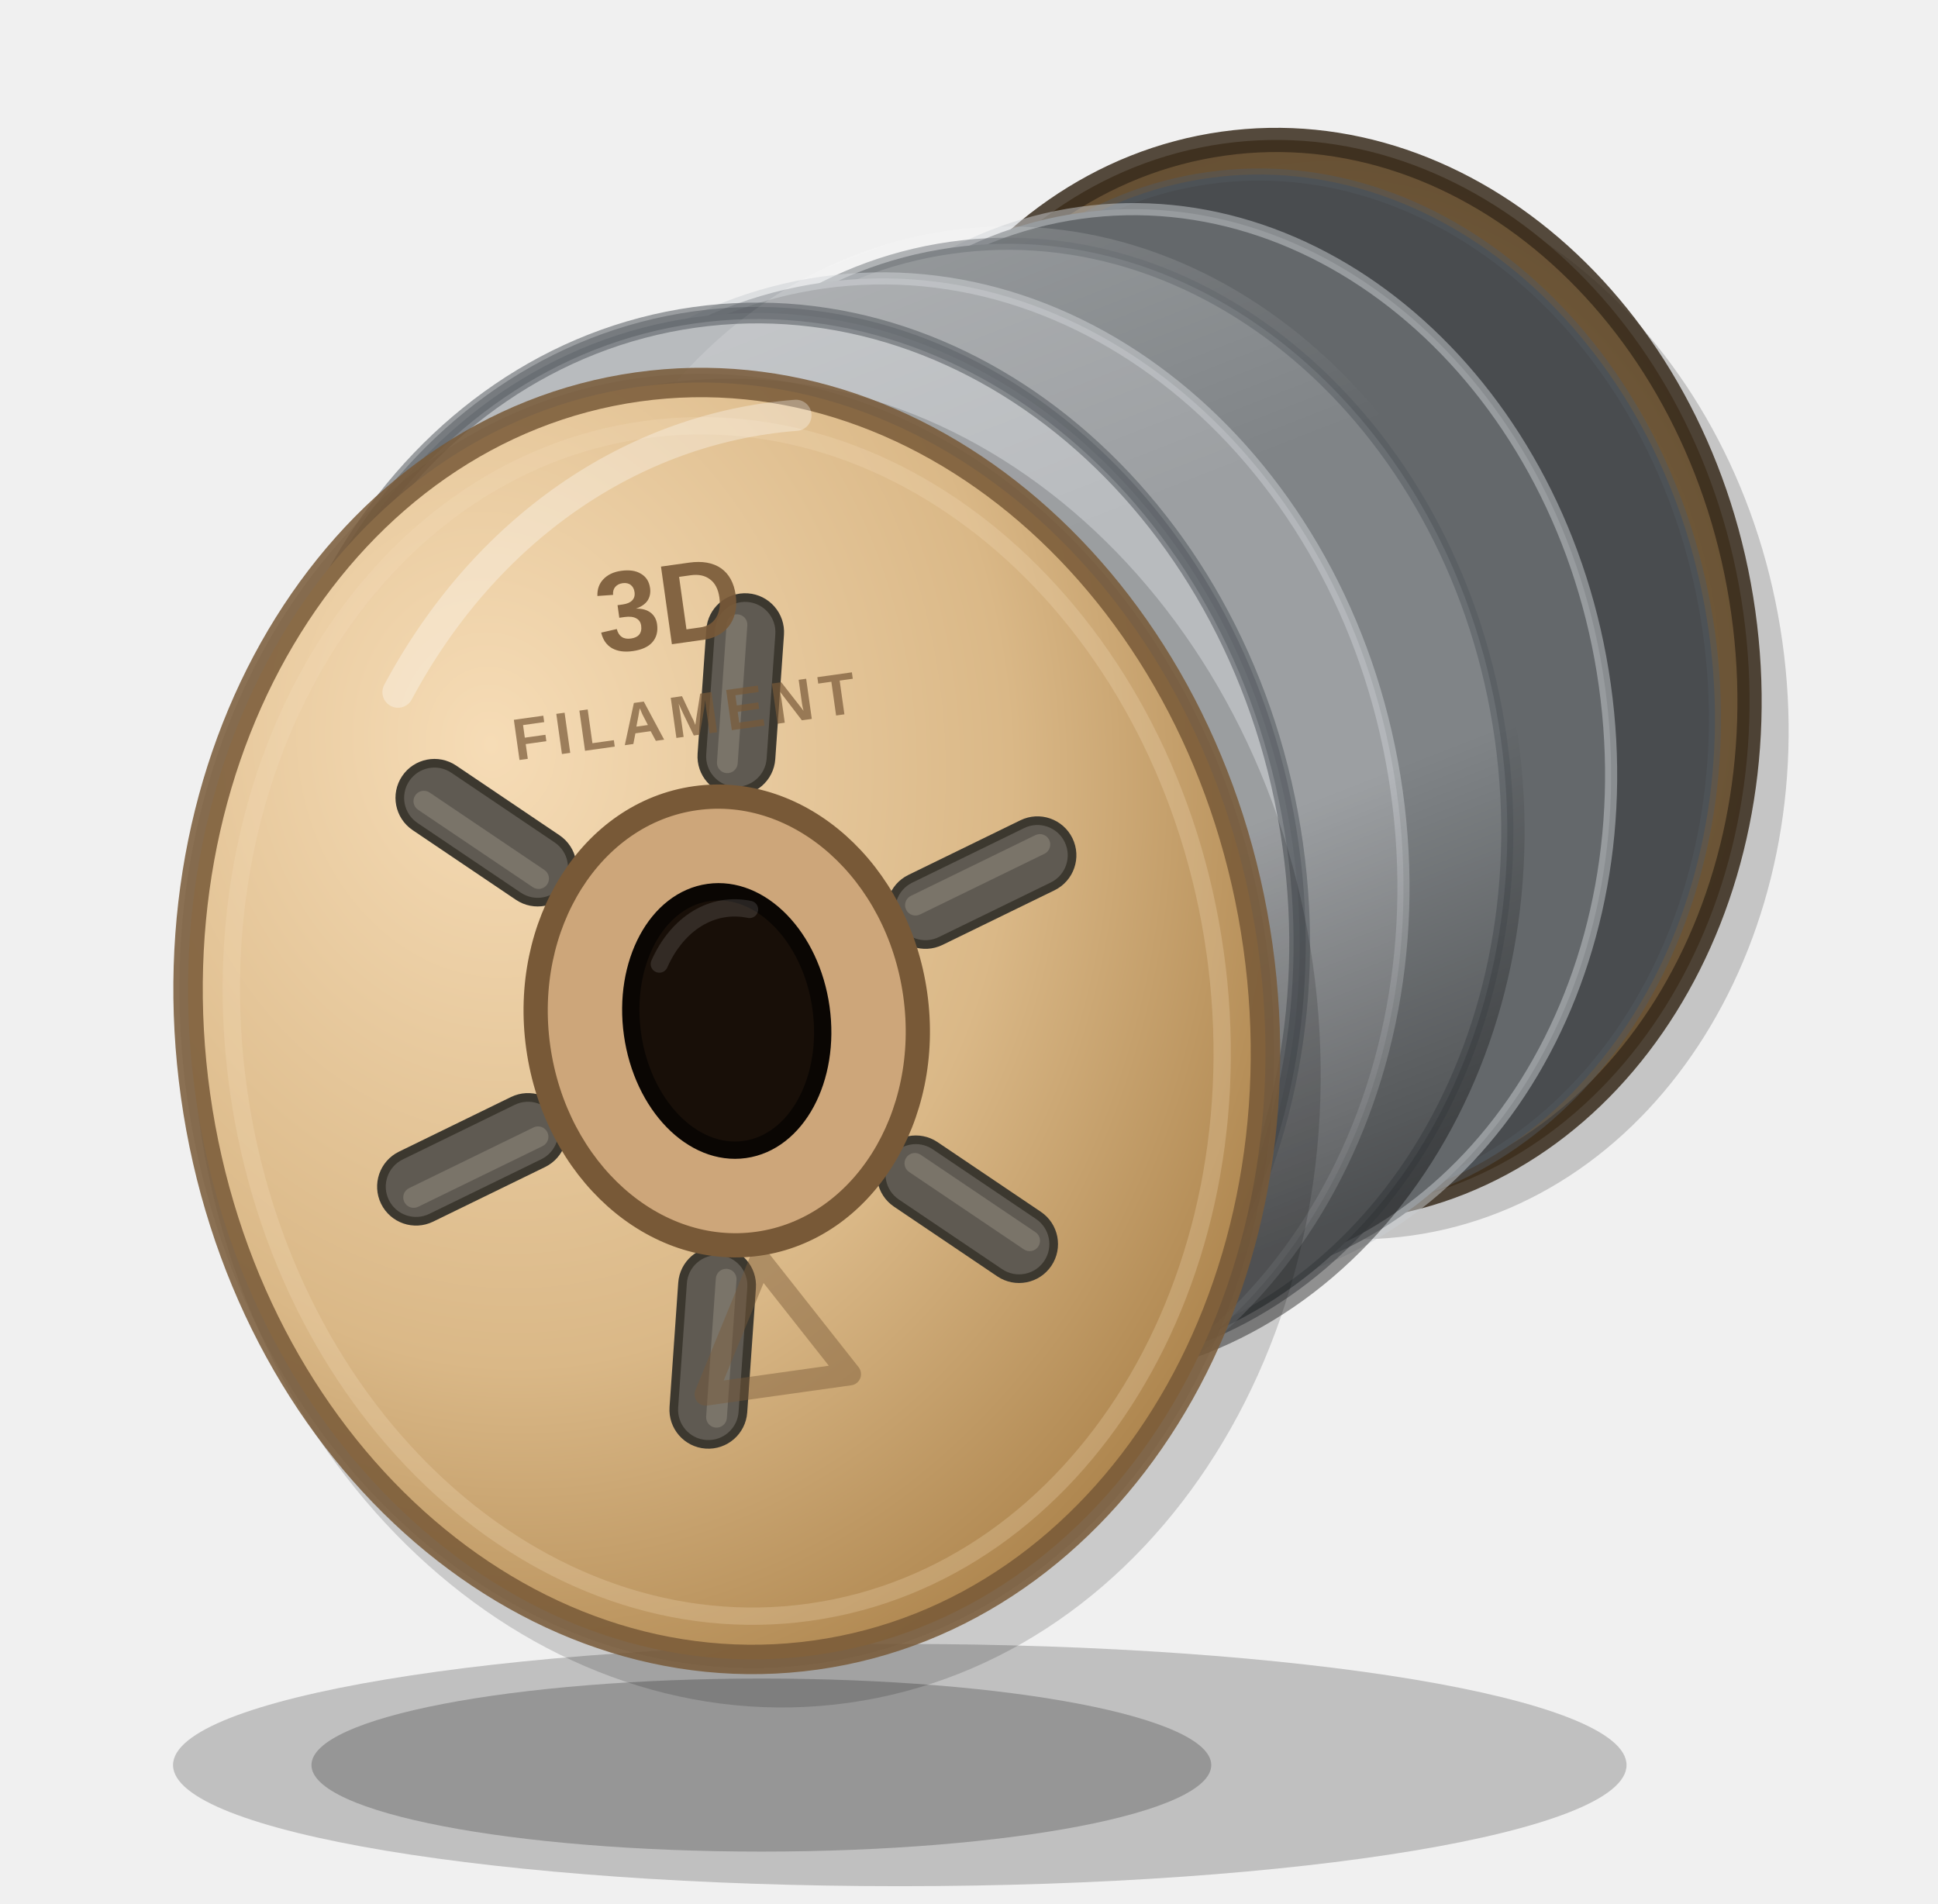
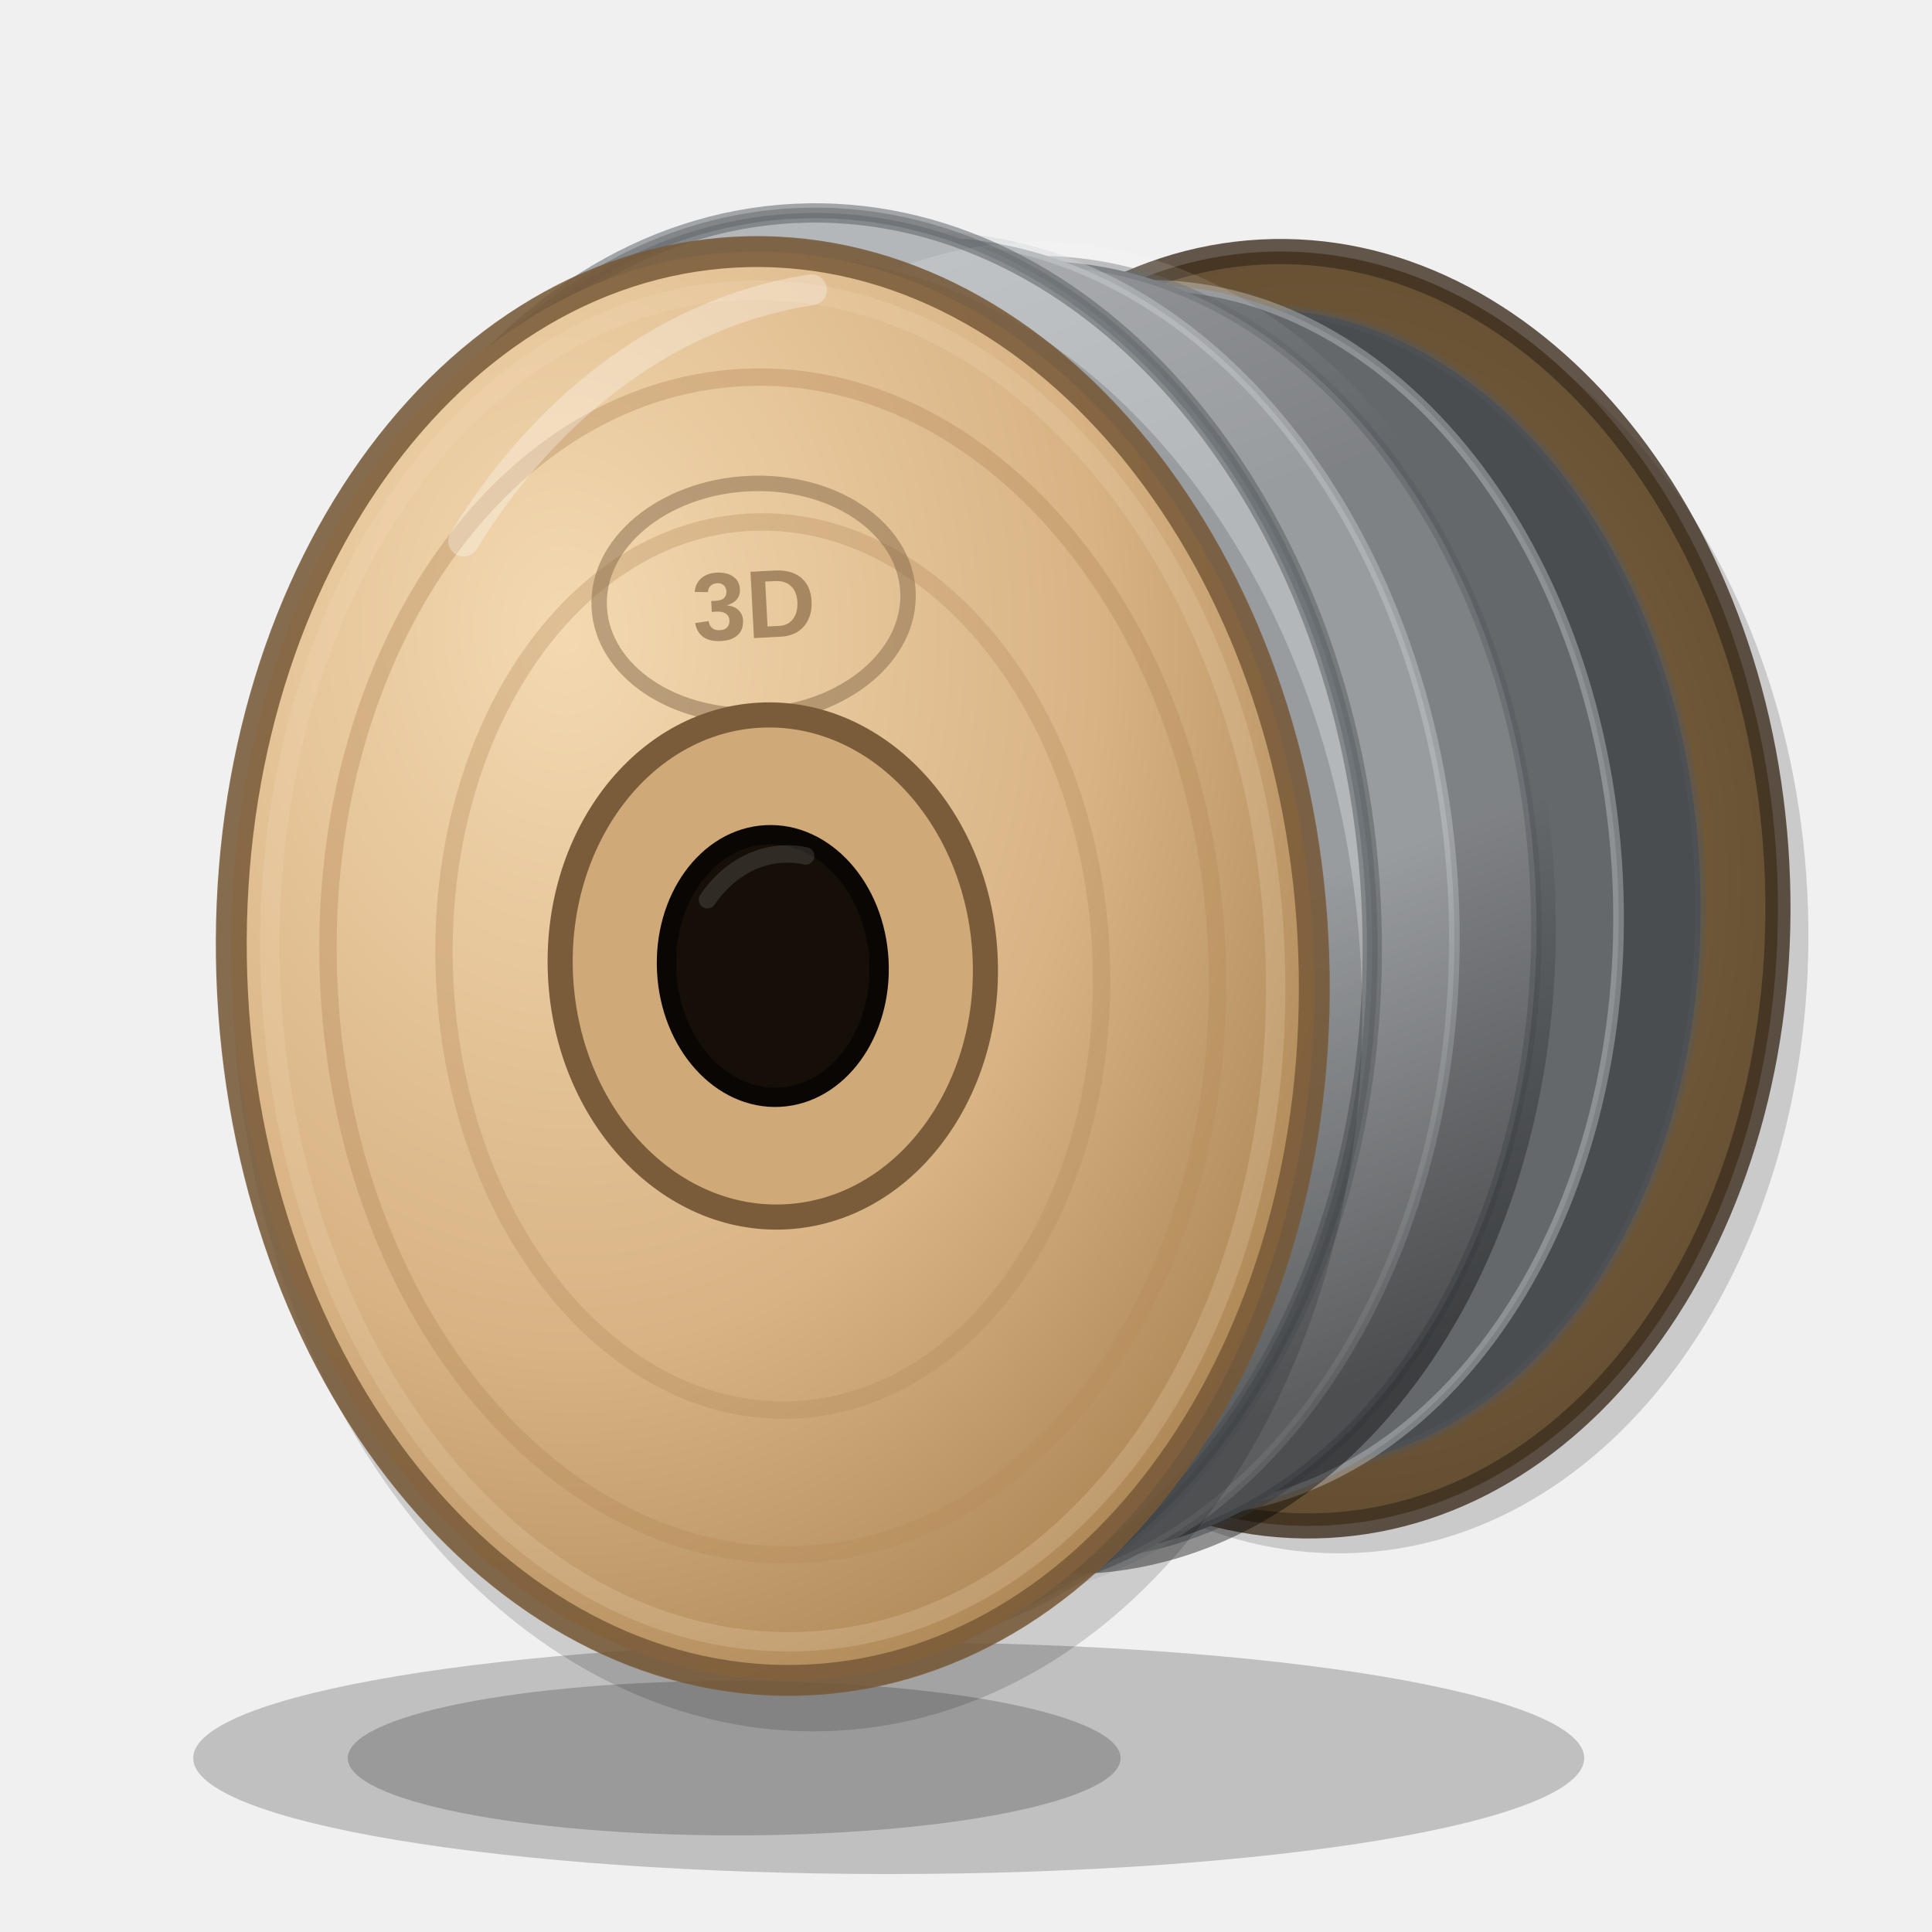
- <svg xmlns="http://www.w3.org/2000/svg" viewBox="0 0 112 110" role="img" aria-label="Filament spool" focusable="false">
+ <svg xmlns="http://www.w3.org/2000/svg" viewBox="0 0 100 100" role="img" aria-label="Filament spool" focusable="false">
  <defs>
-     <radialGradient id="spoolff" cx="32%" cy="26%" r="88%">
-       <stop offset="0" stop-color="#f6dcb6" />
-       <stop offset="0.55" stop-color="#dab887" />
-       <stop offset="1" stop-color="#a2783f" />
+     <radialGradient id="spoolff" cx="32%" cy="26%" r="90%">
+       <stop offset="0" stop-color="#f4d9b1" />
+       <stop offset="0.55" stop-color="#d8b384" />
+       <stop offset="1" stop-color="#a07a48" />
    </radialGradient>
-     <radialGradient id="spoolrf" cx="56%" cy="50%" r="82%">
+     <radialGradient id="spoolrf" cx="54%" cy="48%" r="84%">
      <stop offset="0" stop-color="#8a6f47" />
-       <stop offset="1" stop-color="#4f3c27" />
+       <stop offset="1" stop-color="#4d3a25" />
    </radialGradient>
-     <linearGradient id="spoolbs" x1="0" y1="0" x2="0.2" y2="1">
+     <linearGradient id="spoolbs" x1="0" y1="0" x2="0.25" y2="1">
      <stop offset="0" stop-color="#fff" stop-opacity="0.22" />
-       <stop offset="0.38" stop-color="#fff" stop-opacity="0" />
-       <stop offset="0.66" stop-color="#000" stop-opacity="0" />
+       <stop offset="0.36" stop-color="#fff" stop-opacity="0" />
+       <stop offset="0.64" stop-color="#000" stop-opacity="0" />
      <stop offset="1" stop-color="#000" stop-opacity="0.4" />
    </linearGradient>
  </defs>
-   <ellipse cx="52" cy="102" rx="42" ry="7" fill="#000" opacity="0.2" />
-   <ellipse cx="44" cy="102" rx="26" ry="5" fill="#000" opacity="0.22" />
-   <ellipse cx="77" cy="41" rx="26" ry="31" transform="rotate(-8 75 39)" fill="#000" opacity="0.18" />
-   <ellipse cx="75" cy="39" rx="26" ry="31" transform="rotate(-8 75 39)" fill="url(#spoolrf)" />
-   <ellipse cx="75" cy="39" rx="26" ry="31" transform="rotate(-8 75 39)" fill="none" stroke="#382b1c" stroke-width="1.4" opacity="0.85" />
-   <g stroke-width="0.7" stroke-opacity="0.5">
-     <ellipse cx="74" cy="40" rx="25" ry="30" transform="rotate(-8 74 40)" fill="#494c4f" stroke="#53595e" />
-     <ellipse cx="66.75" cy="43.25" rx="26.25" ry="31.25" transform="rotate(-8 66.75 43.25)" fill="#64686b" stroke="#cbcfd2" />
-     <ellipse cx="59.5" cy="46.5" rx="27.5" ry="32.5" transform="rotate(-8 59.5 46.5)" fill="#808487" stroke="#53595e" />
-     <ellipse cx="52.25" cy="49.75" rx="28.75" ry="33.75" transform="rotate(-8 52.25 49.75)" fill="#9c9fa2" stroke="#cbcfd2" />
-     <ellipse cx="45" cy="53" rx="30" ry="35" transform="rotate(-8 45 53)" fill="#b8bbbe" stroke="#53595e" />
+   <ellipse cx="46" cy="91" rx="36" ry="6" fill="#000" opacity="0.2" />
+   <ellipse cx="38" cy="91" rx="20" ry="4" fill="#000" opacity="0.2" />
+   <ellipse cx="68.5" cy="47.5" rx="25" ry="33" transform="rotate(-3 67 46)" fill="#000" opacity="0.16" />
+   <ellipse cx="67" cy="46" rx="25" ry="33" transform="rotate(-3 67 46)" fill="url(#spoolrf)" />
+   <ellipse cx="67" cy="46" rx="25" ry="33" transform="rotate(-3 67 46)" fill="none" stroke="#3d2f1f" stroke-width="1.3" opacity="0.8" />
+   <g stroke-width="0.55" stroke-opacity="0.4">
+     <ellipse cx="66" cy="46" rx="22" ry="30" transform="rotate(-3 66 46)" fill="#4a4d50" stroke="#53595e" />
+     <ellipse cx="60.25" cy="46.5" rx="23.5" ry="31.75" transform="rotate(-3 60.25 46.5)" fill="#64686b" stroke="#cbcfd2" />
+     <ellipse cx="54.5" cy="47" rx="25" ry="33.5" transform="rotate(-3 54.5 47)" fill="#7f8285" stroke="#53595e" />
+     <ellipse cx="48.75" cy="47.5" rx="26.5" ry="35.25" transform="rotate(-3 48.75 47.5)" fill="#999c9f" stroke="#cbcfd2" />
+     <ellipse cx="43" cy="48" rx="28" ry="37" transform="rotate(-3 43 48)" fill="#b3b7ba" stroke="#53595e" />
  </g>
-   <ellipse cx="59.5" cy="46.5" rx="28.5" ry="33.5" transform="rotate(-8 59.5 46.5)" fill="url(#spoolbs)" />
-   <ellipse cx="45" cy="53" rx="30" ry="35" transform="rotate(-8 45 53)" fill="none" stroke="#53595e" stroke-width="1.2" opacity="0.55" />
-   <ellipse cx="42" cy="59" rx="30" ry="36" transform="rotate(-8 42 59)" fill="none" stroke="#000" stroke-width="3" opacity="0.14" />
-   <g transform="rotate(-8 42 59)">
-     <ellipse cx="43.5" cy="60.5" rx="32.5" ry="38.5" fill="#000" opacity="0.16" />
-     <ellipse cx="42" cy="59" rx="31" ry="37" fill="url(#spoolff)" />
-     <ellipse cx="42" cy="59" rx="31" ry="37" fill="none" stroke="#785937" stroke-width="1.7" opacity="0.85" />
-     <ellipse cx="42" cy="59" rx="28.5" ry="34.5" fill="none" stroke="#f4dcbb" stroke-width="1" opacity="0.26" />
-     <g transform="rotate(12 45.43 40.42)">
-       <rect x="43.43" y="34.82" width="4" height="11.2" rx="2" fill="#5f5a52" />
-       <rect x="43.43" y="34.82" width="4" height="11.2" rx="2" fill="none" stroke="#3c382f" stroke-width="0.5" />
-       <rect x="44.33" y="35.82" width="1.2" height="9.2" rx="0.6" fill="#8f887c" opacity="0.55" />
-     </g>
-     <g transform="rotate(72 57.69 53.13)">
-       <rect x="55.69" y="47.53" width="4" height="11.2" rx="2" fill="#5f5a52" />
-       <rect x="55.69" y="47.53" width="4" height="11.2" rx="2" fill="none" stroke="#3c382f" stroke-width="0.5" />
-       <rect x="56.59" y="48.53" width="1.2" height="9.2" rx="0.6" fill="#8f887c" opacity="0.55" />
-     </g>
-     <g transform="rotate(132 54.26 71.71)">
-       <rect x="52.26" y="66.11" width="4" height="11.2" rx="2" fill="#5f5a52" />
-       <rect x="52.26" y="66.11" width="4" height="11.2" rx="2" fill="none" stroke="#3c382f" stroke-width="0.5" />
-       <rect x="53.16" y="67.11" width="1.2" height="9.2" rx="0.6" fill="#8f887c" opacity="0.55" />
-     </g>
-     <g transform="rotate(192 38.57 77.58)">
-       <rect x="36.57" y="71.98" width="4" height="11.2" rx="2" fill="#5f5a52" />
-       <rect x="36.57" y="71.98" width="4" height="11.2" rx="2" fill="none" stroke="#3c382f" stroke-width="0.5" />
-       <rect x="37.47" y="72.98" width="1.2" height="9.2" rx="0.6" fill="#8f887c" opacity="0.55" />
-     </g>
-     <g transform="rotate(252 26.31 64.87)">
-       <rect x="24.31" y="59.27" width="4" height="11.2" rx="2" fill="#5f5a52" />
-       <rect x="24.31" y="59.27" width="4" height="11.2" rx="2" fill="none" stroke="#3c382f" stroke-width="0.5" />
-       <rect x="25.21" y="60.27" width="1.2" height="9.2" rx="0.6" fill="#8f887c" opacity="0.55" />
-     </g>
-     <g transform="rotate(312 29.74 46.29)">
-       <rect x="27.74" y="40.69" width="4" height="11.2" rx="2" fill="#5f5a52" />
-       <rect x="27.74" y="40.69" width="4" height="11.2" rx="2" fill="none" stroke="#3c382f" stroke-width="0.5" />
-       <rect x="28.64" y="41.69" width="1.2" height="9.2" rx="0.6" fill="#8f887c" opacity="0.55" />
-     </g>
-     <text x="42" y="37" text-anchor="middle" font-family="Arial, Helvetica, sans-serif" font-weight="800" font-size="6.6" fill="#785937" opacity="0.9">3D</text>
-     <text x="42" y="42.4" text-anchor="middle" font-family="Arial, Helvetica, sans-serif" font-weight="700" font-size="3.4" letter-spacing="0.4" fill="#785937" opacity="0.7">FILAMENT</text>
-     <path d="M42 73 l4.2 7.2 -8.4 0 z" fill="none" stroke="#785937" stroke-width="1.3" stroke-linejoin="round" opacity="0.45" />
-     <ellipse cx="42" cy="59" rx="11" ry="13" fill="#cda67a" />
-     <ellipse cx="42" cy="59" rx="11" ry="13" fill="none" stroke="#785937" stroke-width="1.4" />
-     <ellipse cx="42" cy="59" rx="5.5" ry="7.5" fill="#180f08" />
-     <ellipse cx="42" cy="59" rx="5.5" ry="7.5" fill="none" stroke="#0a0603" stroke-width="1" />
-     <path d="M38.6 55.2 A5.5 7.5 0 0 1 44.2 52.8" fill="none" stroke="#fff" stroke-width="1" opacity="0.12" stroke-linecap="round" />
+   <ellipse cx="54.5" cy="47" rx="26" ry="34.5" transform="rotate(-3 54.5 47)" fill="url(#spoolbs)" />
+   <ellipse cx="43" cy="48" rx="28" ry="37" transform="rotate(-3 43 48)" fill="none" stroke="#53595e" stroke-width="1" opacity="0.5" />
+   <ellipse cx="40" cy="50" rx="27.5" ry="36.5" transform="rotate(-3 40 50)" fill="none" stroke="#000" stroke-width="2.5" opacity="0.12" />
+   <g transform="rotate(-3 40 50)">
+     <ellipse cx="41.2" cy="51.5" rx="29.2" ry="38.2" fill="#000" opacity="0.15" />
+     <ellipse cx="40" cy="50" rx="28" ry="37" fill="url(#spoolff)" />
+     <ellipse cx="40" cy="50" rx="28" ry="37" fill="none" stroke="#785937" stroke-width="1.6" opacity="0.85" />
+     <ellipse cx="40" cy="50" rx="23" ry="30.5" fill="none" stroke="#b78c5d" stroke-width="0.9" opacity="0.4" />
+     <ellipse cx="40" cy="50" rx="17" ry="23" fill="none" stroke="#b78c5d" stroke-width="0.9" opacity="0.34" />
+     <ellipse cx="40" cy="50" rx="26" ry="35" fill="none" stroke="#f4dcbb" stroke-width="1" opacity="0.22" />
+     <ellipse cx="40" cy="31" rx="8" ry="6" fill="none" stroke="#836747" stroke-width="0.8" opacity="0.5" />
+     <text x="40" y="33" text-anchor="middle" font-family="Arial, Helvetica, sans-serif" font-weight="800" font-size="5" fill="#7a5c3a" opacity="0.6">3D</text>
+     <ellipse cx="40" cy="50" rx="11" ry="13" fill="#d0a978" />
+     <ellipse cx="40" cy="50" rx="11" ry="13" fill="none" stroke="#7a5c3a" stroke-width="1.3" />
+     <ellipse cx="40" cy="50" rx="5.5" ry="6.8" fill="#160f08" />
+     <ellipse cx="40" cy="50" rx="5.5" ry="6.8" fill="none" stroke="#090603" stroke-width="1" />
+     <path d="M36.8 46.4 A5.5 6.8 0 0 1 42 44.4" fill="none" stroke="#fff" stroke-width="0.9" opacity="0.12" stroke-linecap="round" />
  </g>
-   <path d="M23 40 A31 37 -8 0 1 46 24" fill="none" stroke="#fff" stroke-width="1.8" opacity="0.32" stroke-linecap="round" />
+   <path d="M24 28 A28 37 -3 0 1 42 15" fill="none" stroke="#fff" stroke-width="1.6" opacity="0.3" stroke-linecap="round" />
</svg>
